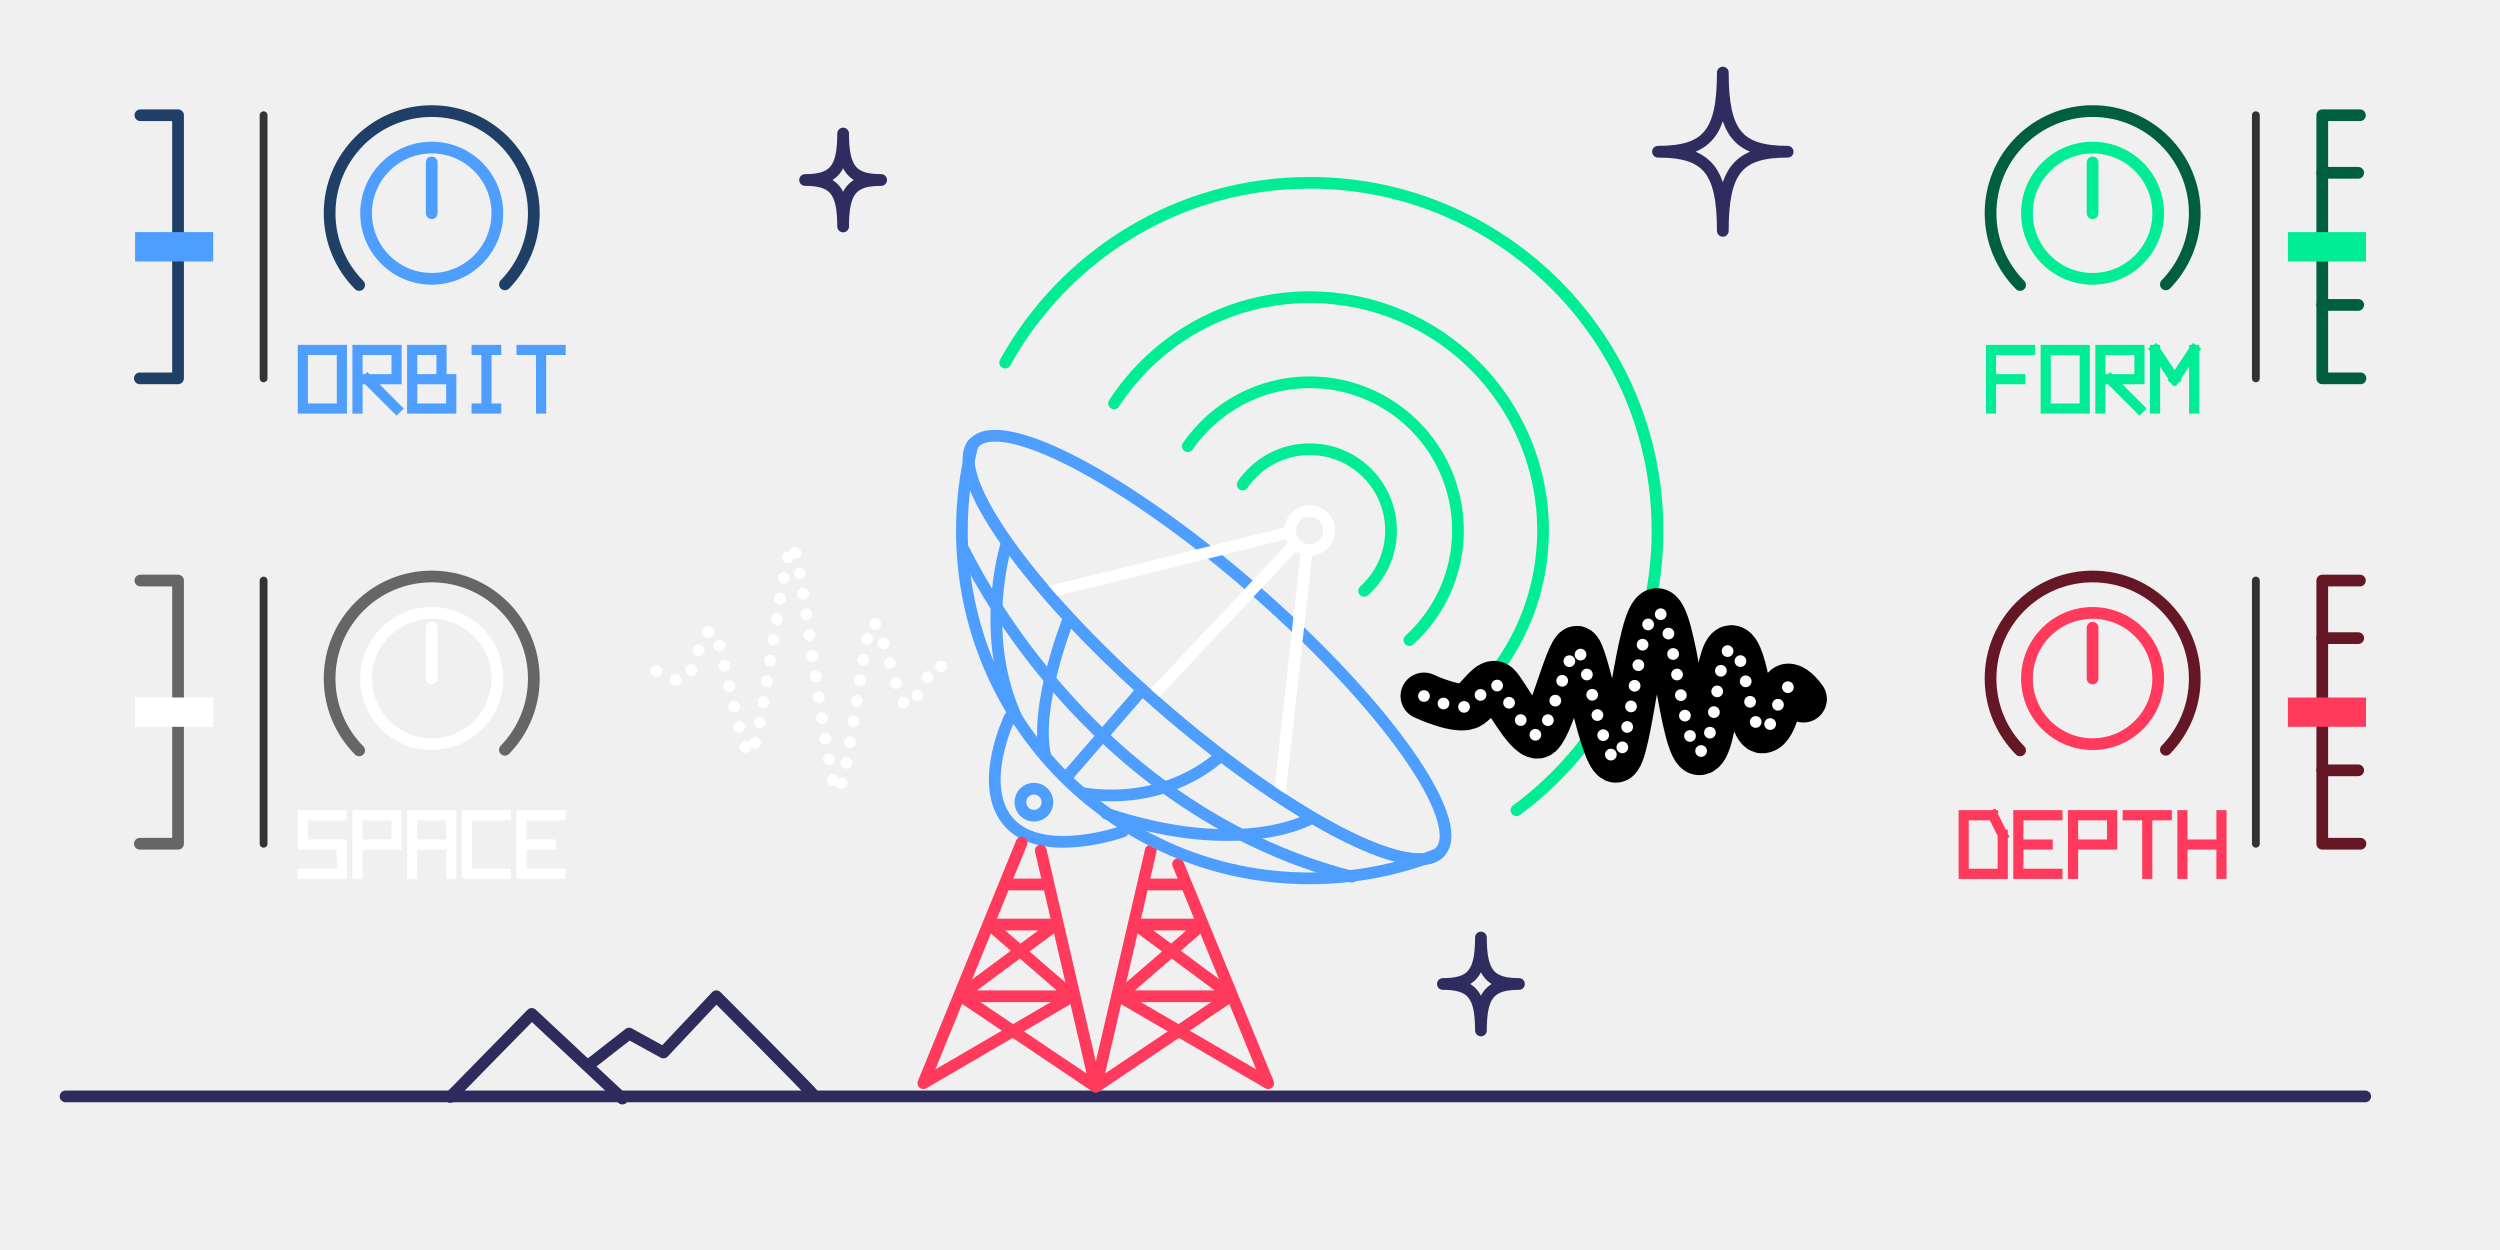
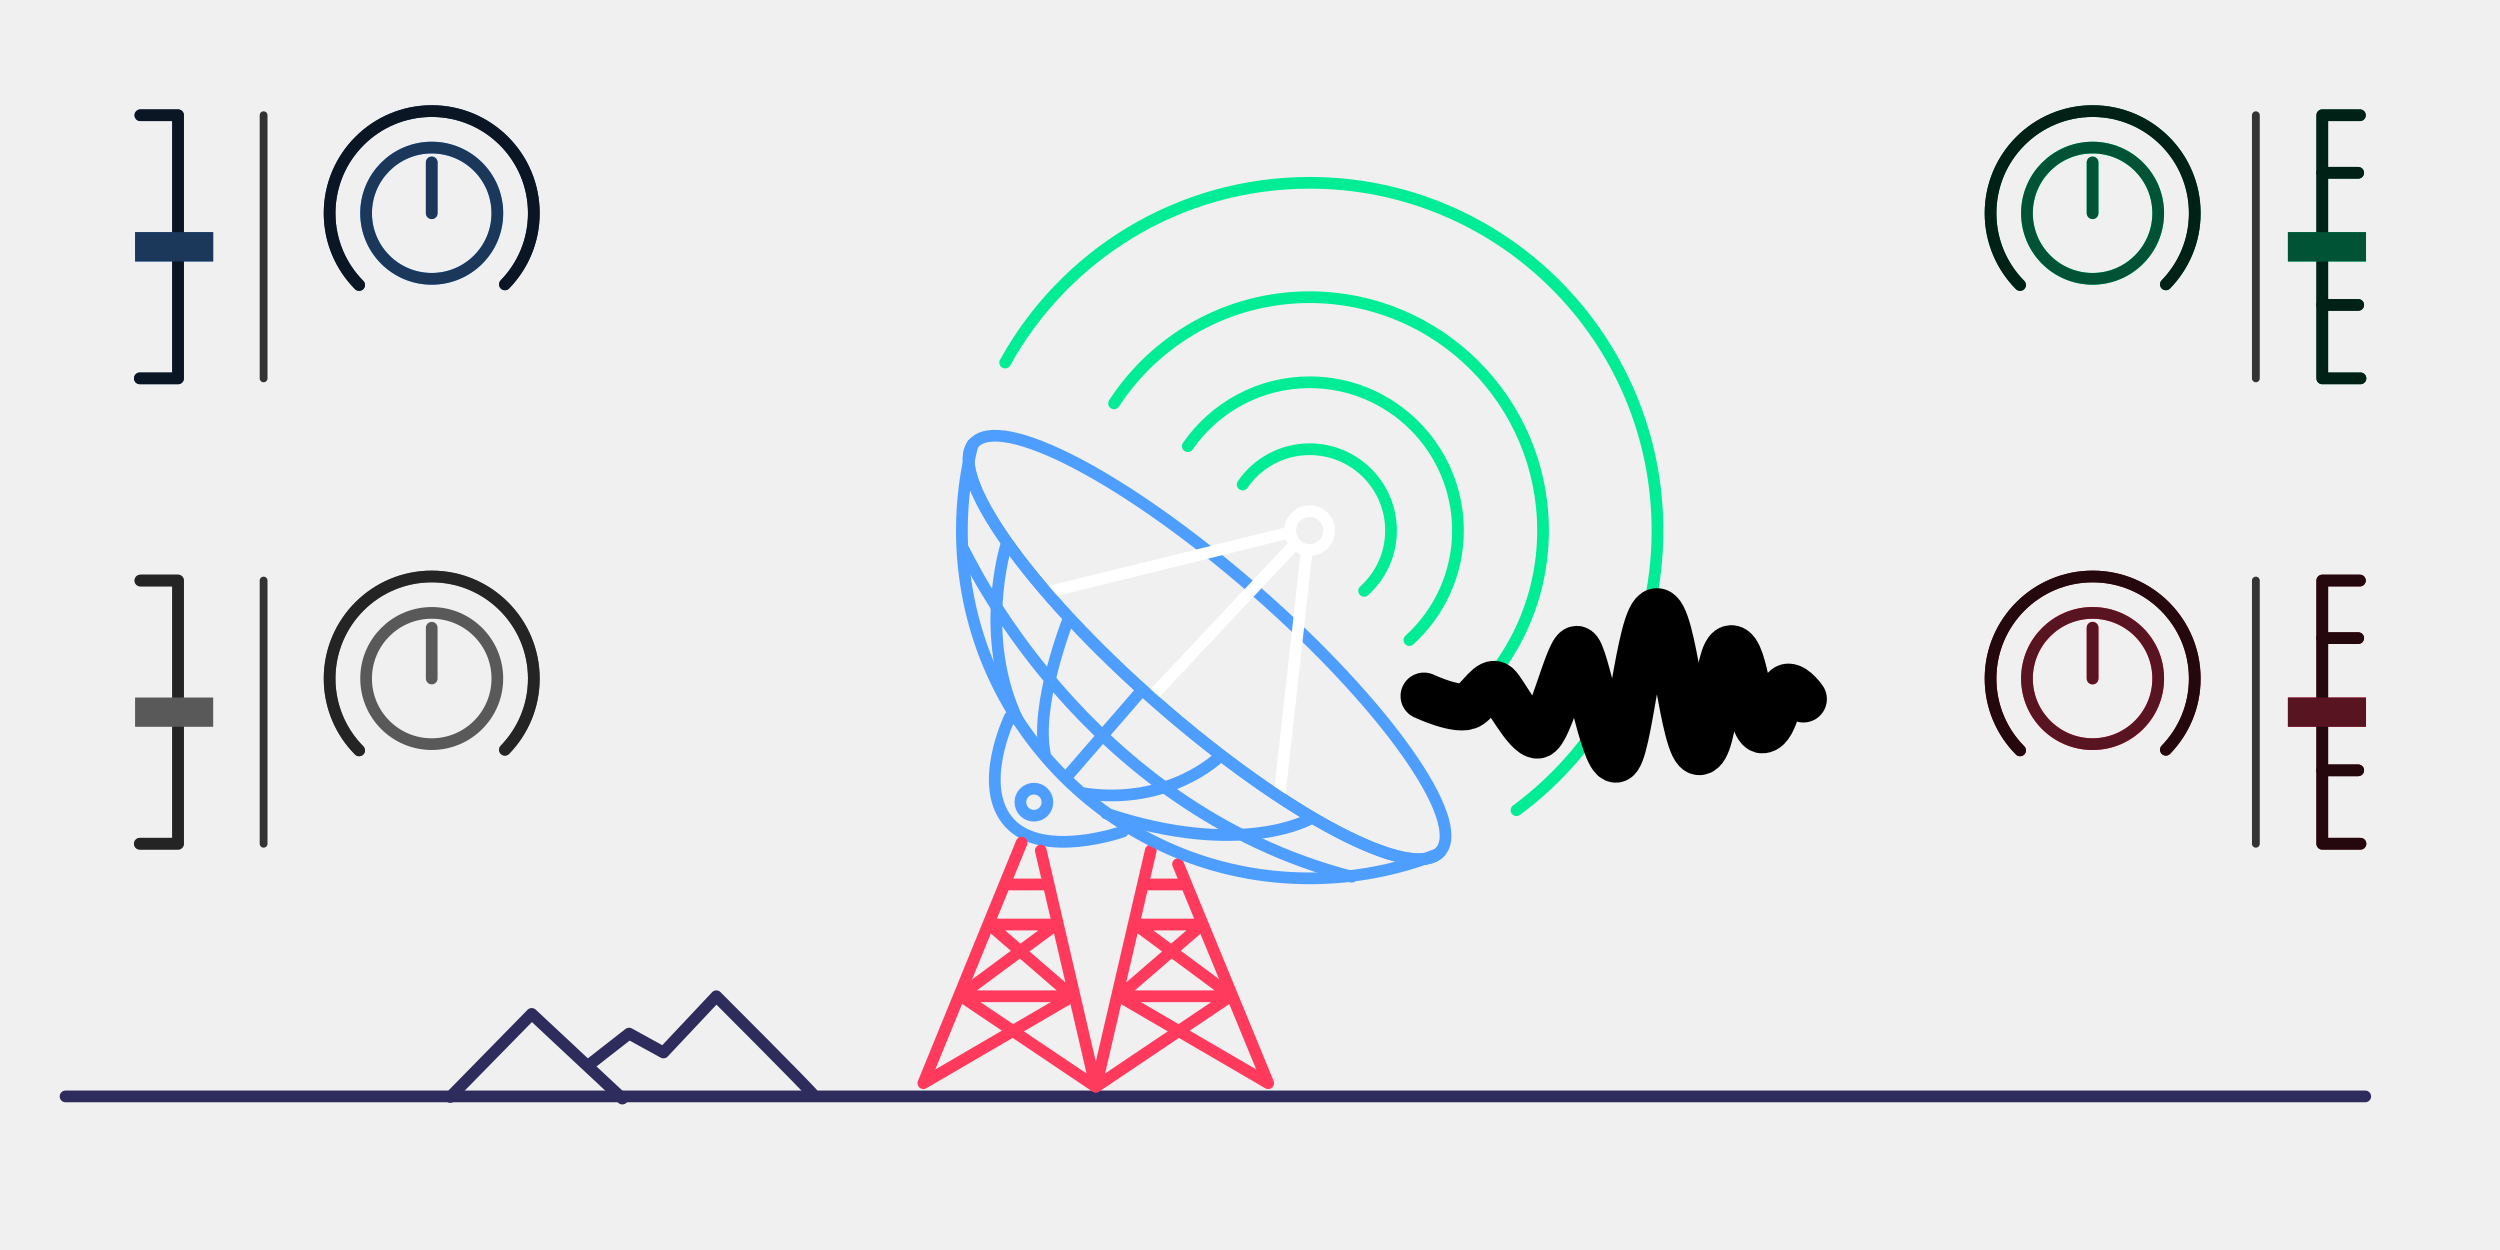
<svg xmlns="http://www.w3.org/2000/svg" version="1.1" id="Layer_1" x="0px" y="0px" width="320px" height="160px" viewBox="0 0 320 160">
-   <g>
-     <circle fill="#FFFFFF" cx="84.05" cy="85.91" r="0.75" />
-     <circle fill="#FFFFFF" cx="86.48" cy="87.01" r="0.75" />
-     <circle fill="#FFFFFF" cx="88.48" cy="85.75" r="0.75" />
-     <circle fill="#FFFFFF" cx="89.44" cy="83.25" r="0.75" />
-     <circle fill="#FFFFFF" cx="90.68" cy="80.9" r="0.75" />
-     <circle fill="#FFFFFF" cx="92.07" cy="82.65" r="0.75" />
-     <circle fill="#FFFFFF" cx="92.74" cy="85.24" r="0.75" />
-     <circle fill="#FFFFFF" cx="93.35" cy="87.85" r="0.75" />
-     <circle fill="#FFFFFF" cx="93.96" cy="90.46" r="0.75" />
-     <circle fill="#FFFFFF" cx="94.61" cy="93.06" r="0.75" />
-     <circle fill="#FFFFFF" cx="95.42" cy="95.61" r="0.75" />
-     <circle fill="#FFFFFF" cx="96.65" cy="95.09" r="0.75" />
-     <circle fill="#FFFFFF" cx="97.23" cy="92.48" r="0.75" />
-     <circle fill="#FFFFFF" cx="97.71" cy="89.84" r="0.75" />
-     <circle fill="#FFFFFF" cx="98.15" cy="87.2" r="0.75" />
-     <circle fill="#FFFFFF" cx="98.58" cy="84.55" r="0.75" />
-     <circle fill="#FFFFFF" cx="99" cy="81.91" r="0.75" />
-     <circle fill="#FFFFFF" cx="99.42" cy="79.26" r="0.75" />
-     <circle fill="#FFFFFF" cx="99.85" cy="76.61" r="0.75" />
-     <circle fill="#FFFFFF" cx="100.31" cy="73.97" r="0.75" />
-     <circle fill="#FFFFFF" cx="100.84" cy="71.35" r="0.75" />
-     <circle fill="#FFFFFF" cx="101.8" cy="70.74" r="0.75" />
-     <circle fill="#FFFFFF" cx="102.35" cy="73.37" r="0.75" />
-     <circle fill="#FFFFFF" cx="102.8" cy="76.01" r="0.75" />
-     <circle fill="#FFFFFF" cx="103.21" cy="78.65" r="0.75" />
-     <circle fill="#FFFFFF" cx="103.61" cy="81.3" r="0.75" />
-     <circle fill="#FFFFFF" cx="104.01" cy="83.96" r="0.75" />
-     <circle fill="#FFFFFF" cx="104.4" cy="86.61" r="0.75" />
-     <circle fill="#FFFFFF" cx="104.8" cy="89.26" r="0.75" />
-     <circle fill="#FFFFFF" cx="105.2" cy="91.91" r="0.75" />
-     <circle fill="#FFFFFF" cx="105.63" cy="94.55" r="0.75" />
-     <circle fill="#FFFFFF" cx="106.09" cy="97.19" r="0.75" />
-     <circle fill="#FFFFFF" cx="106.62" cy="99.82" r="0.75" />
-     <circle fill="#FFFFFF" cx="107.73" cy="100.25" r="0.75" />
-     <circle fill="#FFFFFF" cx="108.33" cy="97.64" r="0.75" />
-     <circle fill="#FFFFFF" cx="108.81" cy="95.01" r="0.75" />
-     <circle fill="#FFFFFF" cx="109.24" cy="92.36" r="0.75" />
-     <circle fill="#FFFFFF" cx="109.66" cy="89.71" r="0.75" />
-     <circle fill="#FFFFFF" cx="110.07" cy="87.07" r="0.75" />
-     <circle fill="#FFFFFF" cx="110.51" cy="84.42" r="0.75" />
-     <circle fill="#FFFFFF" cx="111" cy="81.79" r="0.75" />
-     <circle fill="#FFFFFF" cx="112.02" cy="79.87" r="0.75" />
-     <circle fill="#FFFFFF" cx="113.07" cy="82.32" r="0.75" />
-     <circle fill="#FFFFFF" cx="113.89" cy="84.88" r="0.75" />
-     <circle fill="#FFFFFF" cx="114.69" cy="87.43" r="0.75" />
-     <circle fill="#FFFFFF" cx="115.66" cy="89.93" r="0.75" />
-     <circle fill="#FFFFFF" cx="117.43" cy="89.02" r="0.75" />
-     <circle fill="#FFFFFF" cx="118.72" cy="86.67" r="0.75" />
-     <circle fill="#FFFFFF" cx="120.45" cy="85.32" r="0.75" />
-   </g>
  <g id="waves">
-     <path fill="none" stroke="#00ED95" stroke-width="1.5" stroke-linecap="round" stroke-linejoin="round" d="M174.61 75.63C176.72 73.72 178.05 70.98 178.05 67.91C178.05 62.16 173.39 57.5 167.64 57.5C164.08 57.5 160.93 59.29 159.06 62.02" />
-     <path fill="none" stroke="#00ED95" stroke-width="1.5" stroke-linecap="round" stroke-linejoin="round" d="M180.4 81.93C184.21 78.46 186.62 73.47 186.62 67.91C186.62 57.43 178.12 48.93 167.64 48.93C161.17 48.93 155.47 52.17 152.04 57.11" />
-     <path fill="none" stroke="#00ED95" stroke-width="1.5" stroke-linecap="round" stroke-linejoin="round" d="M187.09 90.57C193.47 85.09 197.51 76.97 197.51 67.91C197.51 51.41 184.14 38.04 167.64 38.04C157.15 38.04 147.93 43.45 142.6 51.63" />
-     <path fill="none" stroke="#00ED95" stroke-width="1.5" stroke-linecap="round" stroke-linejoin="round" d="M194.11 103.71C205.06 95.6 212.16 82.59 212.16 67.92C212.16 43.33 192.23 23.4 167.64 23.4C150.85 23.4 136.24 32.69 128.66 46.41" />
+     <path id="wave0" fill="none" stroke="#00ED95" stroke-width="1.5" stroke-linecap="round" stroke-linejoin="round" d="M174.61 75.63C176.72 73.72 178.05 70.98 178.05 67.91C178.05 62.16 173.39 57.5 167.64 57.5C164.08 57.5 160.93 59.29 159.06 62.02" />
+     <path id="wave1" fill="none" stroke="#00ED95" stroke-width="1.5" stroke-linecap="round" stroke-linejoin="round" d="M180.4 81.93C184.21 78.46 186.62 73.47 186.62 67.91C186.62 57.43 178.12 48.93 167.64 48.93C161.17 48.93 155.47 52.17 152.04 57.11" />
+     <path id="wave2" fill="none" stroke="#00ED95" stroke-width="1.5" stroke-linecap="round" stroke-linejoin="round" d="M187.09 90.57C193.47 85.09 197.51 76.97 197.51 67.91C197.51 51.41 184.14 38.04 167.64 38.04C157.15 38.04 147.93 43.45 142.6 51.63" />
+     <path id="wave3" fill="none" stroke="#00ED95" stroke-width="1.5" stroke-linecap="round" stroke-linejoin="round" d="M194.11 103.71C205.06 95.6 212.16 82.59 212.16 67.92C212.16 43.33 192.23 23.4 167.64 23.4C150.85 23.4 136.24 32.69 128.66 46.41" />
  </g>
  <path fill="none" stroke="#000000" stroke-width="6" stroke-linecap="round" stroke-linejoin="round" d="M182.27 89.09C182.27 89.09 186.8 91.21 188.15 90.25C189.5 89.29 190.75 86.97 191.62 87.74C192.49 88.51 195.38 94.2 196.82 94.1C198.26 94 200.77 83.11 201.83 83.11C202.89 83.11 205.2 97.28 206.84 97.18C208.48 97.08 209.83 78.58 212.04 78.29C214.25 78 215.41 96.31 217.53 96.22C219.65 96.13 219.65 83.11 221.58 83.02C223.51 82.92 223.89 93.62 225.63 93.43C227.37 93.24 227.64 87.94 228.91 87.94C229.78 87.94 230.84 89.48 230.84 89.48" />
-   <g>
-     <circle fill="#FFFFFF" cx="182.27" cy="89.09" r="0.75" />
-     <circle fill="#FFFFFF" cx="184.77" cy="90.05" r="0.75" />
-     <circle fill="#FFFFFF" cx="187.4" cy="90.48" r="0.75" />
-     <circle fill="#FFFFFF" cx="189.51" cy="88.95" r="0.75" />
-     <circle fill="#FFFFFF" cx="191.63" cy="87.75" r="0.75" />
-     <circle fill="#FFFFFF" cx="193.16" cy="89.95" r="0.75" />
-     <circle fill="#FFFFFF" cx="194.65" cy="92.17" r="0.75" />
-     <circle fill="#FFFFFF" cx="196.53" cy="94.05" r="0.75" />
-     <circle fill="#FFFFFF" cx="198.13" cy="92.18" r="0.75" />
-     <circle fill="#FFFFFF" cx="199.08" cy="89.68" r="0.75" />
-     <circle fill="#FFFFFF" cx="199.96" cy="87.14" r="0.75" />
-     <circle fill="#FFFFFF" cx="200.88" cy="84.63" r="0.75" />
-     <circle fill="#FFFFFF" cx="202.31" cy="83.79" r="0.75" />
-     <circle fill="#FFFFFF" cx="203.12" cy="86.34" r="0.75" />
-     <circle fill="#FFFFFF" cx="203.8" cy="88.93" r="0.75" />
-     <circle fill="#FFFFFF" cx="204.47" cy="91.53" r="0.75" />
-     <circle fill="#FFFFFF" cx="205.21" cy="94.1" r="0.75" />
-     <circle fill="#FFFFFF" cx="206.19" cy="96.59" r="0.75" />
-     <circle fill="#FFFFFF" cx="207.66" cy="95.66" r="0.75" />
-     <circle fill="#FFFFFF" cx="208.28" cy="93.05" r="0.75" />
-     <circle fill="#FFFFFF" cx="208.77" cy="90.42" r="0.75" />
-     <circle fill="#FFFFFF" cx="209.23" cy="87.78" r="0.75" />
-     <circle fill="#FFFFFF" cx="209.71" cy="85.14" r="0.75" />
-     <circle fill="#FFFFFF" cx="210.25" cy="82.52" r="0.75" />
-     <circle fill="#FFFFFF" cx="210.96" cy="79.93" r="0.75" />
-     <circle fill="#FFFFFF" cx="212.57" cy="78.62" r="0.75" />
-     <circle fill="#FFFFFF" cx="213.56" cy="81.1" r="0.75" />
-     <circle fill="#FFFFFF" cx="214.16" cy="83.71" r="0.75" />
-     <circle fill="#FFFFFF" cx="214.66" cy="86.34" r="0.75" />
-     <circle fill="#FFFFFF" cx="215.15" cy="88.98" r="0.75" />
-     <circle fill="#FFFFFF" cx="215.67" cy="91.6" r="0.75" />
-     <circle fill="#FFFFFF" cx="216.32" cy="94.2" r="0.75" />
-     <circle fill="#FFFFFF" cx="217.74" cy="96.13" r="0.75" />
-     <circle fill="#FFFFFF" cx="218.87" cy="93.78" r="0.75" />
-     <circle fill="#FFFFFF" cx="219.38" cy="91.15" r="0.75" />
-     <circle fill="#FFFFFF" cx="219.8" cy="88.5" r="0.75" />
-     <circle fill="#FFFFFF" cx="220.27" cy="85.86" r="0.75" />
-     <circle fill="#FFFFFF" cx="221.13" cy="83.34" r="0.75" />
-     <circle fill="#FFFFFF" cx="222.78" cy="84.62" r="0.75" />
-     <circle fill="#FFFFFF" cx="223.45" cy="87.21" r="0.75" />
-     <circle fill="#FFFFFF" cx="224.01" cy="89.83" r="0.75" />
-     <circle fill="#FFFFFF" cx="224.73" cy="92.41" r="0.75" />
-     <circle fill="#FFFFFF" cx="226.58" cy="92.68" r="0.75" />
-     <circle fill="#FFFFFF" cx="227.58" cy="90.21" r="0.75" />
-     <circle fill="#FFFFFF" cx="228.85" cy="87.96" r="0.75" />
-   </g>
  <path fill="none" stroke="#2E2C5C" stroke-width="1.5" stroke-linecap="round" stroke-linejoin="round" d="M8.39 140.34L302.75 140.34" />
  <path fill="none" stroke="#2E2C5C" stroke-width="1.5" stroke-linecap="round" stroke-linejoin="round" d="M57.64 140.41L68.06 129.78L79.66 140.62" />
  <path fill="none" stroke="#2E2C5C" stroke-width="1.5" stroke-linecap="round" stroke-linejoin="round" d="M104.15 140.19C103.83 139.65 91.69 127.52 91.69 127.52L84.92 134.72L80.52 132.3L75.36 136.33" />
-   <path fill="none" stroke="#00ED95" stroke-width="1.5" stroke-linecap="round" stroke-linejoin="round" d="M276.25 27.29C276.25 31.93 272.49 35.69 267.85 35.69C263.21 35.69 259.45 31.93 259.45 27.29C259.45 22.65 263.21 18.89 267.85 18.89C272.49 18.89 276.25 22.65 276.25 27.29Z" />
-   <path fill="none" stroke="#005F3C" stroke-width="1.5" stroke-linecap="round" stroke-linejoin="round" d="M258.57 36.48C256.23 34.12 254.79 30.87 254.79 27.29C254.79 20.07 260.64 14.22 267.86 14.22C275.08 14.22 280.93 20.07 280.93 27.29C280.93 30.83 279.52 34.04 277.23 36.4" />
  <path fill="none" stroke="#333333" stroke-width="1" stroke-linecap="round" stroke-linejoin="round" d="M288.75 14.75L288.75 48.43" />
-   <path fill="none" stroke="#005F3C" stroke-width="1.5" stroke-linecap="round" stroke-linejoin="round" d="M302.07 14.75L297.25 14.75L297.25 31.23L297.25 48.43L302.14 48.43" />
-   <path fill="none" stroke="#005F3C" stroke-width="1.5" stroke-linecap="round" stroke-linejoin="round" d="M301.85 39.03L297.25 39.03" />
-   <path fill="none" stroke="#005F3C" stroke-width="1.5" stroke-linecap="round" stroke-linejoin="round" d="M301.85 22.12L297.25 22.12" />
-   <path fill="none" stroke="#FF3A5D" stroke-width="1.5" stroke-linecap="round" stroke-linejoin="round" d="M276.25 86.85C276.25 91.49 272.49 95.25 267.85 95.25C263.21 95.25 259.45 91.49 259.45 86.85C259.45 82.21 263.21 78.45 267.85 78.45C272.49 78.45 276.25 82.21 276.25 86.85Z" />
-   <path fill="none" stroke="#661725" stroke-width="1.5" stroke-linecap="round" stroke-linejoin="round" d="M258.57 96.05C256.23 93.69 254.79 90.44 254.79 86.86C254.79 79.64 260.64 73.79 267.86 73.79C275.08 73.79 280.93 79.64 280.93 86.86C280.93 90.4 279.52 93.61 277.23 95.97" />
  <path fill="none" stroke="#333333" stroke-width="1" stroke-linecap="round" stroke-linejoin="round" d="M288.75 74.31L288.75 108" />
-   <path fill="none" stroke="#661725" stroke-width="1.5" stroke-linecap="round" stroke-linejoin="round" d="M302.07 74.31L297.25 74.31L297.25 90.79L297.25 108L302.14 108" />
-   <path fill="none" stroke="#661725" stroke-width="1.5" stroke-linecap="round" stroke-linejoin="round" d="M301.85 98.6L297.25 98.6" />
-   <path fill="none" stroke="#661725" stroke-width="1.5" stroke-linecap="round" stroke-linejoin="round" d="M301.85 81.68L297.25 81.68" />
-   <path fill="none" stroke="#4D9EFF" stroke-width="1.5" stroke-linecap="round" stroke-linejoin="round" d="M63.66 27.29C63.66 31.93 59.9 35.69 55.26 35.69C50.62 35.69 46.86 31.93 46.86 27.29C46.86 22.65 50.62 18.89 55.26 18.89C59.9 18.89 63.66 22.65 63.66 27.29Z" />
-   <path fill="none" stroke="#1F3F66" stroke-width="1.5" stroke-linecap="round" stroke-linejoin="round" d="M45.97 36.48C43.63 34.12 42.19 30.87 42.19 27.29C42.19 20.07 48.04 14.22 55.26 14.22C62.48 14.22 68.33 20.07 68.33 27.29C68.33 30.83 66.92 34.04 64.63 36.4" />
  <path fill="none" stroke="#333333" stroke-width="1" stroke-linecap="round" stroke-linejoin="round" d="M33.74 14.75L33.74 48.43" />
-   <path fill="none" stroke="#1F3F66" stroke-width="1.5" stroke-linecap="round" stroke-linejoin="round" d="M17.97 14.75L22.79 14.75L22.79 31.23L22.79 48.43L17.9 48.43" />
-   <path fill="none" stroke="#FFFFFF" stroke-width="1.5" stroke-linecap="round" stroke-linejoin="round" d="M63.66 86.85C63.66 91.49 59.9 95.25 55.26 95.25C50.62 95.25 46.86 91.49 46.86 86.85C46.86 82.21 50.62 78.45 55.26 78.45C59.9 78.45 63.66 82.21 63.66 86.85Z" />
-   <path fill="none" stroke="#666666" stroke-width="1.5" stroke-linecap="round" stroke-linejoin="round" d="M45.97 96.05C43.63 93.69 42.19 90.44 42.19 86.86C42.19 79.64 48.04 73.79 55.26 73.79C62.48 73.79 68.33 79.64 68.33 86.86C68.33 90.4 66.92 93.61 64.63 95.97" />
  <path fill="none" stroke="#333333" stroke-width="1" stroke-linecap="round" stroke-linejoin="round" d="M33.74 74.31L33.74 108" />
-   <path fill="none" stroke="#666666" stroke-width="1.5" stroke-linecap="round" stroke-linejoin="round" d="M17.97 74.31L22.79 74.31L22.79 90.79L22.79 108L17.9 108" />
  <path fill="none" stroke="#4D9EFF" stroke-width="1.5" stroke-linecap="round" stroke-linejoin="round" d="M134.07 102.68C134.07 103.64 133.3 104.41 132.34 104.41C131.38 104.41 130.61 103.64 130.61 102.68C130.61 101.72 131.38 100.95 132.34 100.95C133.3 100.95 134.07 101.72 134.07 102.68Z" />
  <path fill="none" stroke="#4D9EFF" stroke-width="1.5" stroke-linecap="round" stroke-linejoin="round" d="M129.26 91.79C129.26 91.79 124.92 100.75 129.26 105.38C133.6 110.01 143.72 106.44 143.72 106.44" />
-   <path fill="none" stroke="#2F2C5F" stroke-width="1.5" stroke-linecap="round" stroke-linejoin="round" d="M228.82 19.42C222.47 19.42 220.52 21.8 220.52 29.55C220.52 21.8 218.57 19.42 212.22 19.42C218.57 19.42 220.52 17.04 220.52 9.29C220.52 17.04 222.47 19.42 228.82 19.42Z" />
-   <path fill="none" stroke="#2F2C5F" stroke-width="1.5" stroke-linecap="round" stroke-linejoin="round" d="M194.43 125.95C190.7 125.95 189.56 127.34 189.56 131.9C189.56 127.35 188.42 125.95 184.69 125.95C188.42 125.95 189.56 124.56 189.56 120C189.56 124.55 190.7 125.95 194.43 125.95Z" />
-   <path fill="none" stroke="#2F2C5F" stroke-width="1.5" stroke-linecap="round" stroke-linejoin="round" d="M112.79 23.04C109.06 23.04 107.92 24.43 107.92 28.99C107.92 24.44 106.78 23.04 103.05 23.04C106.78 23.04 107.92 21.65 107.92 17.09C107.92 21.64 109.06 23.04 112.79 23.04Z" />
  <path fill="none" stroke="#FF3A5D" stroke-width="1.5" stroke-linecap="round" stroke-linejoin="round" d="M130.77 107.86L118.19 138.65L137.27 127.52" />
  <path fill="none" stroke="#FF3A5D" stroke-width="1.5" stroke-linecap="round" stroke-linejoin="round" d="M133.22 108.87L140.24 139.09L123.03 127.52L137.27 127.52L126.64 118.34L135.18 118.34L123.75 126.8" />
  <path fill="none" stroke="#FF3A5D" stroke-width="1.5" stroke-linecap="round" stroke-linejoin="round" d="M129.03 113.21L133.8 113.21" />
  <path fill="none" stroke="#FF3A5D" stroke-width="1.5" stroke-linecap="round" stroke-linejoin="round" d="M150.79 110.61L162.33 138.65L143.25 127.52" />
  <path fill="none" stroke="#FF3A5D" stroke-width="1.5" stroke-linecap="round" stroke-linejoin="round" d="M147.3 108.87L140.29 139.09L157.49 127.52L143.25 127.52L153.88 118.34L145.35 118.34L156.77 126.8" />
  <path fill="none" stroke="#FF3A5D" stroke-width="1.5" stroke-linecap="round" stroke-linejoin="round" d="M151.49 113.21L146.72 113.21" />
  <g id="dish">
    <path fill="none" stroke="#4D9EFF" stroke-width="1.5" stroke-linecap="round" stroke-linejoin="round" d="M123.38 70.39C123.67 70.78 138.47 103.27 173.02 112.22" />
    <path fill="none" stroke="#4D9EFF" stroke-width="1.5" stroke-linecap="round" stroke-linejoin="round" d="M128.78 69.81C128.78 69.81 125.12 81.47 130.32 92.27" />
    <path fill="none" stroke="#4D9EFF" stroke-width="1.5" stroke-linecap="round" stroke-linejoin="round" d="M167.72 104.8C167.72 104.8 158.95 109.91 141.6 104.13" />
    <path fill="none" stroke="#4D9EFF" stroke-width="1.5" stroke-linecap="round" stroke-linejoin="round" d="M156.15 96.8C156.15 96.8 149.69 103.26 138.51 101.52" />
    <path fill="none" stroke="#4D9EFF" stroke-width="1.5" stroke-linecap="round" stroke-linejoin="round" d="M136.68 79.45C136.68 79.45 132.34 90.44 133.79 96.7" />
    <path fill="none" stroke="#4D9EFF" stroke-width="1.5" stroke-linecap="round" stroke-linejoin="round" d="M145.93 88.61L136.49 99.5" />
    <path fill="none" stroke="#4D9EFF" stroke-width="1.5" stroke-linecap="round" stroke-linejoin="round" d="M160.79 75.69C177.29 90.12 187.84 105.04 184.37 109.01C180.9 112.98 164.71 104.5 148.22 90.07C131.72 75.64 121.17 60.72 124.64 56.75C128.11 52.78 144.3 61.26 160.79 75.69Z" />
    <path fill="none" stroke="#FFFFFF" stroke-width="1.5" stroke-linecap="round" stroke-linejoin="round" d="M170.13 67.91C170.13 69.29 169.02 70.4 167.64 70.4C166.26 70.4 165.15 69.29 165.15 67.91C165.15 66.53 166.26 65.42 167.64 65.42C169.02 65.42 170.13 66.53 170.13 67.91Z" />
    <path fill="none" stroke="#FFFFFF" stroke-width="1.5" stroke-linecap="round" stroke-linejoin="round" d="M133.98 75.79C134.37 75.79 164.92 68.18 164.92 68.18" />
    <path fill="none" stroke="#FFFFFF" stroke-width="1.5" stroke-linecap="round" stroke-linejoin="round" d="M167.23 70.78L163.77 101.91" />
    <path fill="none" stroke="#FFFFFF" stroke-width="1.5" stroke-linecap="round" stroke-linejoin="round" d="M165.5 69.91L147.48 89.09" />
    <path fill="none" stroke="#4D9EFF" stroke-width="1.5" stroke-linecap="round" stroke-linejoin="round" d="M184.37 109C180.9 112.97 164.71 104.49 148.22 90.06C131.73 75.63 121.17 60.72 124.64 56.75" />
    <path fill="none" stroke="#4D9EFF" stroke-width="1.5" stroke-linecap="round" stroke-linejoin="round" d="M183.69 109.45C178.71 111.37 173.3 112.43 167.64 112.43C143.05 112.43 123.12 92.5 123.12 67.91C123.12 64.11 123.6 60.42 124.49 56.9" />
  </g>
-   <line id="ndl0" fill="none" stroke="#4D9EFF" stroke-width="1.5" stroke-linecap="round" x1="55.26" y1="27.29" x2="55.26" y2="20.79" />
-   <path id="sld0" fill="#4D9EFF" d="M17.29 29.71H27.29V33.47H17.29Z" />
-   <path fill="none" stroke="#4D9EFF" stroke-width="1.3" stroke-linecap="square" d="M38.76 44.79L43.76 44.79M43.76 44.79L43.76 52.29M43.76 52.29L38.76 52.29M38.76 52.29L38.76 44.79M45.76 52.29L45.76 44.79M45.76 44.79L50.76 44.79M50.76 44.79L50.76 48.54M50.76 48.54L45.76 48.54M47.01 48.54L50.76 52.29M52.76 44.79L52.76 52.29M52.76 44.79L56.51 44.79M56.51 44.79L56.51 48.54M52.76 48.54L57.76 48.54M57.76 48.54L57.76 52.29M57.76 52.29L52.76 52.29M62.26 44.79L62.26 52.29M61.01 44.79L63.51 44.79M61.01 52.29L63.51 52.29M66.76 44.79L71.76 44.79M69.26 44.79L69.26 52.29" />
-   <line id="ndl1" fill="none" stroke="#00ED95" stroke-width="1.5" stroke-linecap="round" x1="267.85" y1="27.29" x2="267.85" y2="20.79" />
-   <path id="sld1" fill="#00ED95" d="M292.85 29.71H302.85V33.47H292.85Z" />
-   <path fill="none" stroke="#00ED95" stroke-width="1.3" stroke-linecap="square" d="M259.85 44.79L254.85 44.79M254.85 44.79L254.85 52.29M254.85 48.54L258.6 48.54M261.85 44.79L266.85 44.79M266.85 44.79L266.85 52.29M266.85 52.29L261.85 52.29M261.85 52.29L261.85 44.79M268.85 52.29L268.85 44.79M268.85 44.79L273.85 44.79M273.85 44.79L273.85 48.54M273.85 48.54L268.85 48.54M270.1 48.54L273.85 52.29M275.85 52.29L275.85 44.79M275.85 44.79L278.35 48.54M278.35 48.54L280.85 44.79M280.85 44.79L280.85 52.29" />
-   <line id="ndl2" fill="none" stroke="#FFFFFF" stroke-width="1.5" stroke-linecap="round" x1="55.26" y1="86.85" x2="55.26" y2="80.35" />
-   <path id="sld2" fill="#FFFFFF" d="M17.29 89.28H27.29V93.03H17.29Z" />
-   <path fill="none" stroke="#FFFFFF" stroke-width="1.3" stroke-linecap="square" d="M43.76 104.35L38.76 104.35M38.76 104.35L38.76 108.1M38.76 108.1L43.76 108.1M43.76 108.1L43.76 111.85M43.76 111.85L38.76 111.85M45.76 111.85L45.76 104.35M45.76 104.35L50.76 104.35M50.76 104.35L50.76 108.1M50.76 108.1L45.76 108.1M52.76 111.85L52.76 104.35M52.76 104.35L57.76 104.35M57.76 104.35L57.76 111.85M52.76 108.1L57.76 108.1M64.76 104.35L59.76 104.35M59.76 104.35L59.76 111.85M59.76 111.85L64.76 111.85M71.76 104.35L66.76 104.35M66.76 104.35L66.76 111.85M66.76 111.85L71.76 111.85M66.76 108.1L70.51 108.1" />
-   <line id="ndl3" fill="none" stroke="#FF3A5D" stroke-width="1.5" stroke-linecap="round" x1="267.85" y1="86.85" x2="267.85" y2="80.35" />
-   <path id="sld3" fill="#FF3A5D" d="M292.85 89.28H302.85V93.03H292.85Z" />
-   <path fill="none" stroke="#FF3A5D" stroke-width="1.3" stroke-linecap="square" d="M251.35 104.35L251.35 111.85M251.35 104.35L255.1 104.35M255.1 104.35L256.35 106.85M256.35 106.85L256.35 111.85M256.35 111.85L251.35 111.85M263.35 104.35L258.35 104.35M258.35 104.35L258.35 111.85M258.35 111.85L263.35 111.85M258.35 108.1L262.1 108.1M265.35 111.85L265.35 104.35M265.35 104.35L270.35 104.35M270.35 104.35L270.35 108.1M270.35 108.1L265.35 108.1M272.35 104.35L277.35 104.35M274.85 104.35L274.85 111.85M279.35 104.35L279.35 111.85M284.35 104.35L284.35 111.85M279.35 108.1L284.35 108.1" />
+   <g id="d0">
+     <path fill="none" stroke="#4D9EFF" stroke-width="1.5" stroke-linecap="round" stroke-linejoin="round" d="M63.66 27.29C63.66 31.93 59.9 35.69 55.26 35.69C50.62 35.69 46.86 31.93 46.86 27.29C46.86 22.65 50.62 18.89 55.26 18.89C59.9 18.89 63.66 22.65 63.66 27.29Z" />
+     <path fill="none" stroke="#1F3F66" stroke-width="1.5" stroke-linecap="round" stroke-linejoin="round" d="M45.97 36.48C43.63 34.12 42.19 30.87 42.19 27.29C42.19 20.07 48.04 14.22 55.26 14.22C62.48 14.22 68.33 20.07 68.33 27.29C68.33 30.83 66.92 34.04 64.63 36.4" />
+     <line id="nd0" fill="none" stroke="#4D9EFF" stroke-width="1.5" stroke-linecap="round" x1="55.26" y1="27.29" x2="55.26" y2="20.79" />
+   </g>
+   <g id="s0">
+     <path fill="none" stroke="#1F3F66" stroke-width="1.5" stroke-linecap="round" stroke-linejoin="round" d="M17.97 14.75L22.79 14.75L22.79 31.23L22.79 48.43L17.9 48.43" />
+     <path id="hb0" fill="#4D9EFF" d="M17.29 29.71H27.29V33.47H17.29Z" />
+   </g>
+   <g id="dd0">
+     <path fill="none" stroke="#1B3759" stroke-width="1.5" stroke-linecap="round" stroke-linejoin="round" d="M63.66 27.29C63.66 31.93 59.9 35.69 55.26 35.69C50.62 35.69 46.86 31.93 46.86 27.29C46.86 22.65 50.62 18.89 55.26 18.89C59.9 18.89 63.66 22.65 63.66 27.29Z" />
+     <path fill="none" stroke="#0B1624" stroke-width="1.5" stroke-linecap="round" stroke-linejoin="round" d="M45.97 36.48C43.63 34.12 42.19 30.87 42.19 27.29C42.19 20.07 48.04 14.22 55.26 14.22C62.48 14.22 68.33 20.07 68.33 27.29C68.33 30.83 66.92 34.04 64.63 36.4" />
+     <line id="nl0" fill="none" stroke="#1B3759" stroke-width="1.5" stroke-linecap="round" x1="55.26" y1="27.29" x2="55.26" y2="20.79" />
+   </g>
+   <g id="sd0">
+     <path fill="none" stroke="#0B1624" stroke-width="1.5" stroke-linecap="round" stroke-linejoin="round" d="M17.97 14.75L22.79 14.75L22.79 31.23L22.79 48.43L17.9 48.43" />
+     <path id="hd0" fill="#1B3759" d="M17.29 29.71H27.29V33.47H17.29Z" />
+   </g>
+   <g id="d1">
+     <path fill="none" stroke="#00ED95" stroke-width="1.5" stroke-linecap="round" stroke-linejoin="round" d="M276.25 27.29C276.25 31.93 272.49 35.69 267.85 35.69C263.21 35.69 259.45 31.93 259.45 27.29C259.45 22.65 263.21 18.89 267.85 18.89C272.49 18.89 276.25 22.65 276.25 27.29Z" />
+     <path fill="none" stroke="#005F3C" stroke-width="1.5" stroke-linecap="round" stroke-linejoin="round" d="M258.57 36.48C256.23 34.12 254.79 30.87 254.79 27.29C254.79 20.07 260.64 14.22 267.86 14.22C275.08 14.22 280.93 20.07 280.93 27.29C280.93 30.83 279.52 34.04 277.23 36.4" />
+     <line id="nd1" fill="none" stroke="#00ED95" stroke-width="1.5" stroke-linecap="round" x1="267.85" y1="27.29" x2="267.85" y2="20.79" />
+   </g>
+   <g id="s1">
+     <path fill="none" stroke="#005F3C" stroke-width="1.5" stroke-linecap="round" stroke-linejoin="round" d="M302.07 14.75L297.25 14.75L297.25 31.23L297.25 48.43L302.14 48.43" />
+     <path fill="none" stroke="#005F3C" stroke-width="1.5" stroke-linecap="round" stroke-linejoin="round" d="M301.85 39.03L297.25 39.03" />
+     <path fill="none" stroke="#005F3C" stroke-width="1.5" stroke-linecap="round" stroke-linejoin="round" d="M301.85 22.12L297.25 22.12" />
+     <path id="hb1" fill="#00ED95" d="M292.85 29.71H302.85V33.47H292.85Z" />
+   </g>
+   <g id="dd1">
+     <path fill="none" stroke="#005334" stroke-width="1.5" stroke-linecap="round" stroke-linejoin="round" d="M276.25 27.29C276.25 31.93 272.49 35.69 267.85 35.69C263.21 35.69 259.45 31.93 259.45 27.29C259.45 22.65 263.21 18.89 267.85 18.89C272.49 18.89 276.25 22.65 276.25 27.29Z" />
+     <path fill="none" stroke="#002115" stroke-width="1.5" stroke-linecap="round" stroke-linejoin="round" d="M258.57 36.48C256.23 34.12 254.79 30.87 254.79 27.29C254.79 20.07 260.64 14.22 267.86 14.22C275.08 14.22 280.93 20.07 280.93 27.29C280.93 30.83 279.52 34.04 277.23 36.4" />
+     <line id="nl1" fill="none" stroke="#005334" stroke-width="1.5" stroke-linecap="round" x1="267.85" y1="27.29" x2="267.85" y2="20.79" />
+   </g>
+   <g id="sd1">
+     <path fill="none" stroke="#002115" stroke-width="1.5" stroke-linecap="round" stroke-linejoin="round" d="M302.07 14.75L297.25 14.75L297.25 31.23L297.25 48.43L302.14 48.43" />
+     <path fill="none" stroke="#002115" stroke-width="1.5" stroke-linecap="round" stroke-linejoin="round" d="M301.85 39.03L297.25 39.03" />
+     <path fill="none" stroke="#002115" stroke-width="1.5" stroke-linecap="round" stroke-linejoin="round" d="M301.85 22.12L297.25 22.12" />
+     <path id="hd1" fill="#005334" d="M292.85 29.71H302.85V33.47H292.85Z" />
+   </g>
+   <g id="d2">
+     <path fill="none" stroke="#FFFFFF" stroke-width="1.5" stroke-linecap="round" stroke-linejoin="round" d="M63.66 86.85C63.66 91.49 59.9 95.25 55.26 95.25C50.62 95.25 46.86 91.49 46.86 86.85C46.86 82.21 50.62 78.45 55.26 78.45C59.9 78.45 63.66 82.21 63.66 86.85Z" />
+     <path fill="none" stroke="#666666" stroke-width="1.5" stroke-linecap="round" stroke-linejoin="round" d="M45.97 96.05C43.63 93.69 42.19 90.44 42.19 86.86C42.19 79.64 48.04 73.79 55.26 73.79C62.48 73.79 68.33 79.64 68.33 86.86C68.33 90.4 66.92 93.61 64.63 95.97" />
+     <line id="nd2" fill="none" stroke="#FFFFFF" stroke-width="1.5" stroke-linecap="round" x1="55.26" y1="86.85" x2="55.26" y2="80.35" />
+   </g>
+   <g id="s2">
+     <path fill="none" stroke="#666666" stroke-width="1.5" stroke-linecap="round" stroke-linejoin="round" d="M17.97 74.31L22.79 74.31L22.79 90.79L22.79 108L17.9 108" />
+     <path id="hb2" fill="#FFFFFF" d="M17.29 89.28H27.29V93.03H17.29Z" />
+   </g>
+   <g id="dd2">
+     <path fill="none" stroke="#595959" stroke-width="1.5" stroke-linecap="round" stroke-linejoin="round" d="M63.66 86.85C63.66 91.49 59.9 95.25 55.26 95.25C50.62 95.25 46.86 91.49 46.86 86.85C46.86 82.21 50.62 78.45 55.26 78.45C59.9 78.45 63.66 82.21 63.66 86.85Z" />
+     <path fill="none" stroke="#242424" stroke-width="1.5" stroke-linecap="round" stroke-linejoin="round" d="M45.97 96.05C43.63 93.69 42.19 90.44 42.19 86.86C42.19 79.64 48.04 73.79 55.26 73.79C62.48 73.79 68.33 79.64 68.33 86.86C68.33 90.4 66.92 93.61 64.63 95.97" />
+     <line id="nl2" fill="none" stroke="#595959" stroke-width="1.5" stroke-linecap="round" x1="55.26" y1="86.85" x2="55.26" y2="80.35" />
+   </g>
+   <g id="sd2">
+     <path fill="none" stroke="#242424" stroke-width="1.5" stroke-linecap="round" stroke-linejoin="round" d="M17.97 74.31L22.79 74.31L22.79 90.79L22.79 108L17.9 108" />
+     <path id="hd2" fill="#595959" d="M17.29 89.28H27.29V93.03H17.29Z" />
+   </g>
+   <g id="d3">
+     <path fill="none" stroke="#FF3A5D" stroke-width="1.5" stroke-linecap="round" stroke-linejoin="round" d="M276.25 86.85C276.25 91.49 272.49 95.25 267.85 95.25C263.21 95.25 259.45 91.49 259.45 86.85C259.45 82.21 263.21 78.45 267.85 78.45C272.49 78.45 276.25 82.21 276.25 86.85Z" />
+     <path fill="none" stroke="#661725" stroke-width="1.5" stroke-linecap="round" stroke-linejoin="round" d="M258.57 96.05C256.23 93.69 254.79 90.44 254.79 86.86C254.79 79.64 260.64 73.79 267.86 73.79C275.08 73.79 280.93 79.64 280.93 86.86C280.93 90.4 279.52 93.61 277.23 95.97" />
+     <line id="nd3" fill="none" stroke="#FF3A5D" stroke-width="1.5" stroke-linecap="round" x1="267.85" y1="86.85" x2="267.85" y2="80.35" />
+   </g>
+   <g id="s3">
+     <path fill="none" stroke="#661725" stroke-width="1.5" stroke-linecap="round" stroke-linejoin="round" d="M302.07 74.31L297.25 74.31L297.25 90.79L297.25 108L302.14 108" />
+     <path fill="none" stroke="#661725" stroke-width="1.5" stroke-linecap="round" stroke-linejoin="round" d="M301.85 98.6L297.25 98.6" />
+     <path fill="none" stroke="#661725" stroke-width="1.5" stroke-linecap="round" stroke-linejoin="round" d="M301.85 81.68L297.25 81.68" />
+     <path id="hb3" fill="#FF3A5D" d="M292.85 89.28H302.85V93.03H292.85Z" />
+   </g>
+   <g id="dd3">
+     <path fill="none" stroke="#591421" stroke-width="1.5" stroke-linecap="round" stroke-linejoin="round" d="M276.25 86.85C276.25 91.49 272.49 95.25 267.85 95.25C263.21 95.25 259.45 91.49 259.45 86.85C259.45 82.21 263.21 78.45 267.85 78.45C272.49 78.45 276.25 82.21 276.25 86.85Z" />
+     <path fill="none" stroke="#24080D" stroke-width="1.5" stroke-linecap="round" stroke-linejoin="round" d="M258.57 96.05C256.23 93.69 254.79 90.44 254.79 86.86C254.79 79.64 260.64 73.79 267.86 73.79C275.08 73.79 280.93 79.64 280.93 86.86C280.93 90.4 279.52 93.61 277.23 95.97" />
+     <line id="nl3" fill="none" stroke="#591421" stroke-width="1.5" stroke-linecap="round" x1="267.85" y1="86.85" x2="267.85" y2="80.35" />
+   </g>
+   <g id="sd3">
+     <path fill="none" stroke="#24080D" stroke-width="1.5" stroke-linecap="round" stroke-linejoin="round" d="M302.07 74.31L297.25 74.31L297.25 90.79L297.25 108L302.14 108" />
+     <path fill="none" stroke="#24080D" stroke-width="1.5" stroke-linecap="round" stroke-linejoin="round" d="M301.85 98.6L297.25 98.6" />
+     <path fill="none" stroke="#24080D" stroke-width="1.5" stroke-linecap="round" stroke-linejoin="round" d="M301.85 81.68L297.25 81.68" />
+     <path id="hd3" fill="#591421" d="M292.85 89.28H302.85V93.03H292.85Z" />
+   </g>
</svg>
